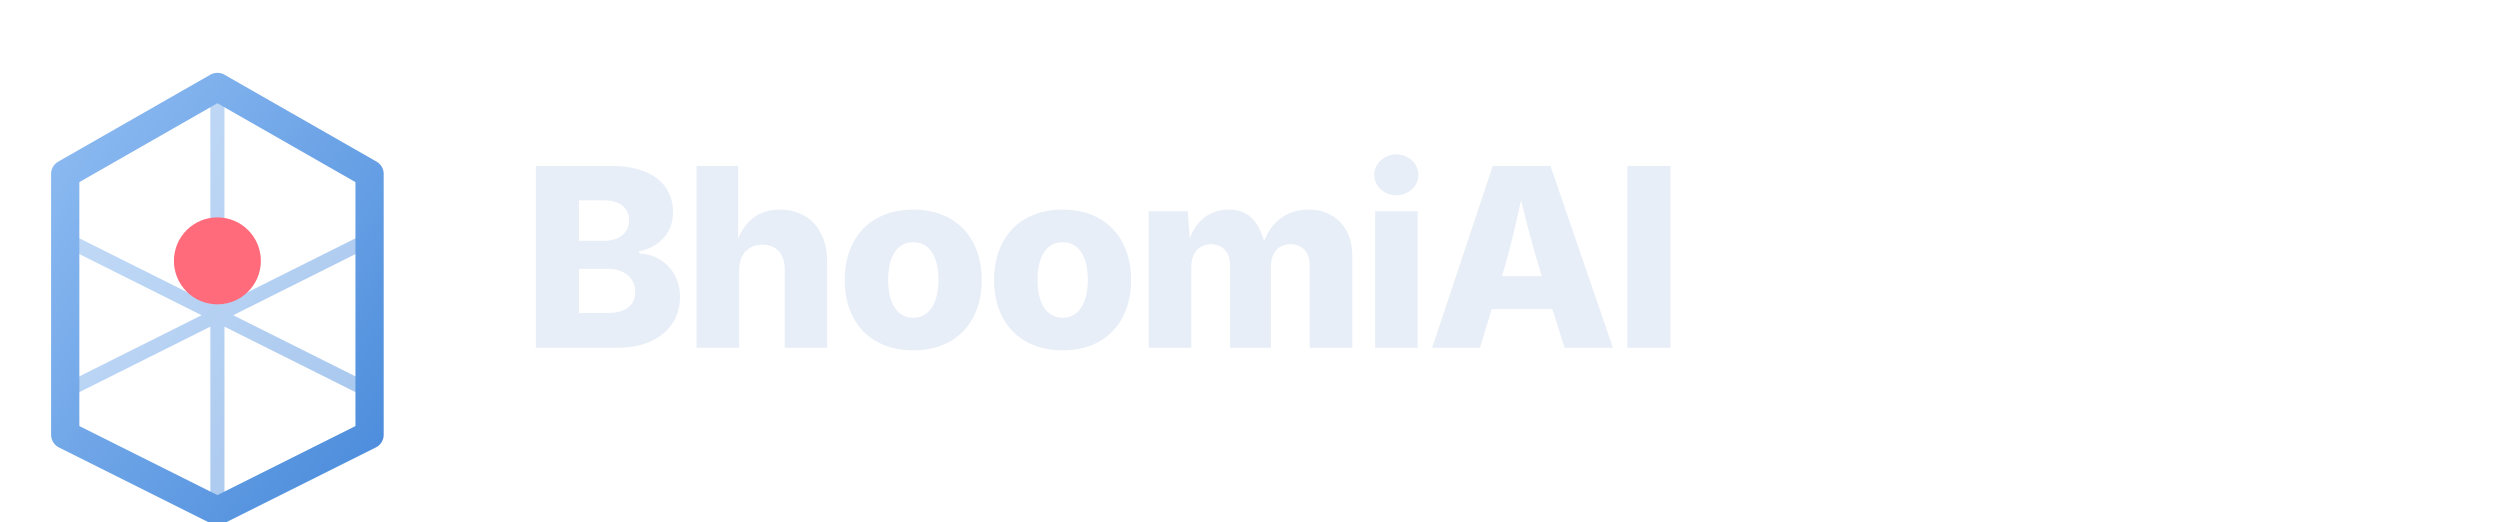
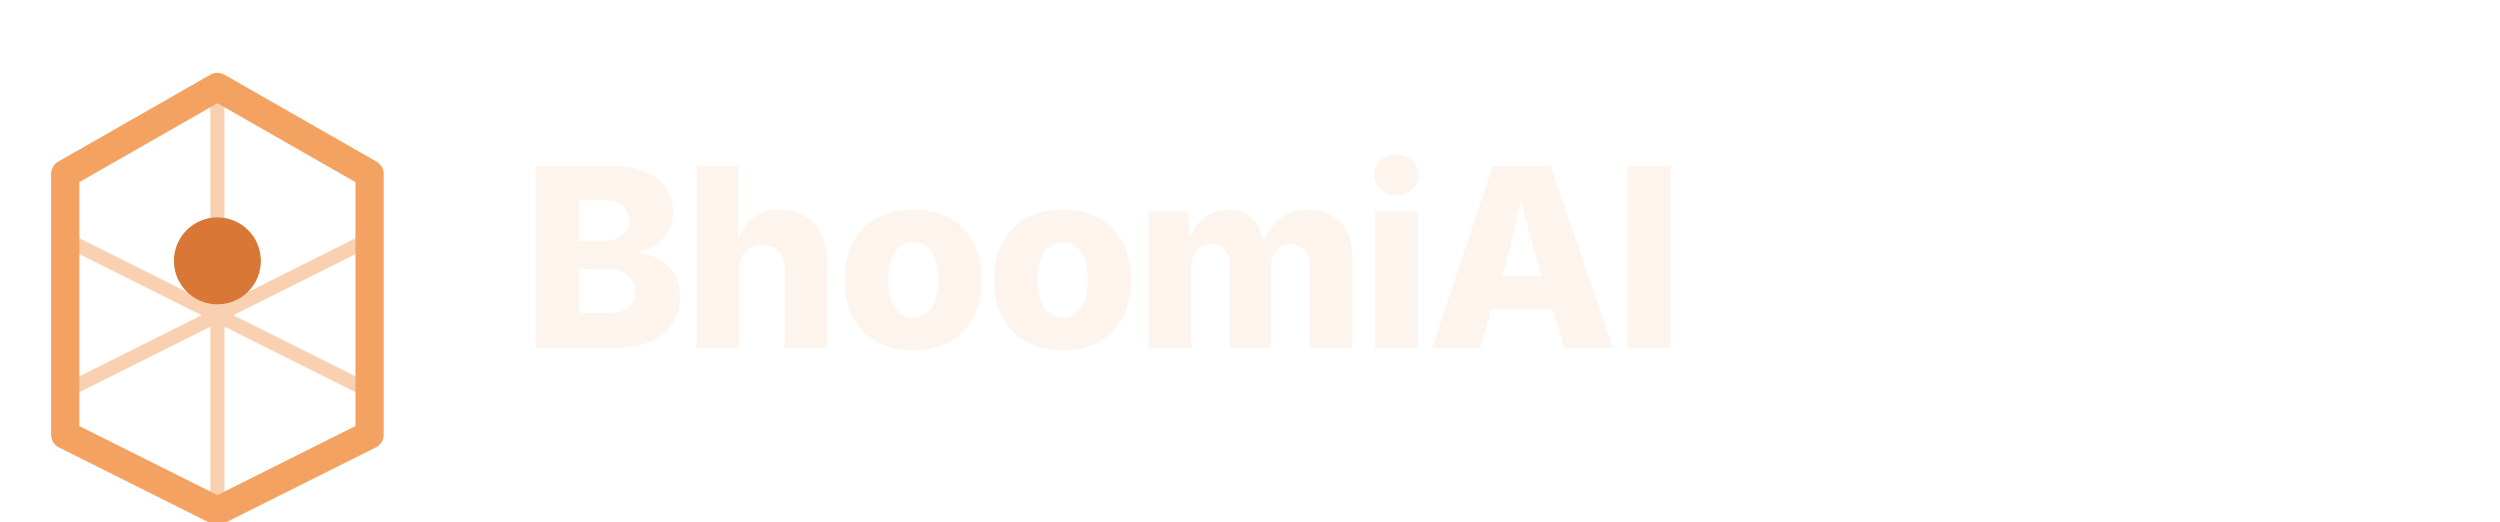
<svg xmlns="http://www.w3.org/2000/svg" viewBox="0 0 230 48" width="230" height="48" role="img" aria-label="BhoomiAI">
-   <defs>
-     <linearGradient id="lgDark" x1="0" y1="0" x2="1" y2="1">
-       <stop offset="0" stop-color="#8FBCF2" />
-       <stop offset="1" stop-color="#4A8BDB" />
-     </linearGradient>
-   </defs>
-   <g fill="none" stroke="url(#lgDark)" stroke-width="2.6" stroke-linejoin="round">
+   <g fill="none" stroke="#F4A261" stroke-width="2.6" stroke-linejoin="round">
    <path d="M6 40V16l14-8 14 8v24l-14 7-14-7z" />
    <path d="M20 8v39M6 22l28 14M34 22L6 36" stroke-width="1.3" opacity="0.5" />
  </g>
-   <circle cx="20" cy="24" r="4" fill="#FF6B7A" />
-   <text x="48" y="32" font-family="Poppins, Inter, Segoe UI, Helvetica, Arial, sans-serif" font-size="23" font-weight="800" fill="#E8EEF7" letter-spacing="-0.5">BhoomiAI</text>
+   <circle cx="20" cy="24" r="4" fill="#D97736" />
+   <text x="48" y="32" font-family="Poppins, Inter, Segoe UI, Helvetica, Arial, sans-serif" font-size="23" font-weight="800" fill="#FDF4ED" letter-spacing="-0.5">BhoomiAI</text>
</svg>
